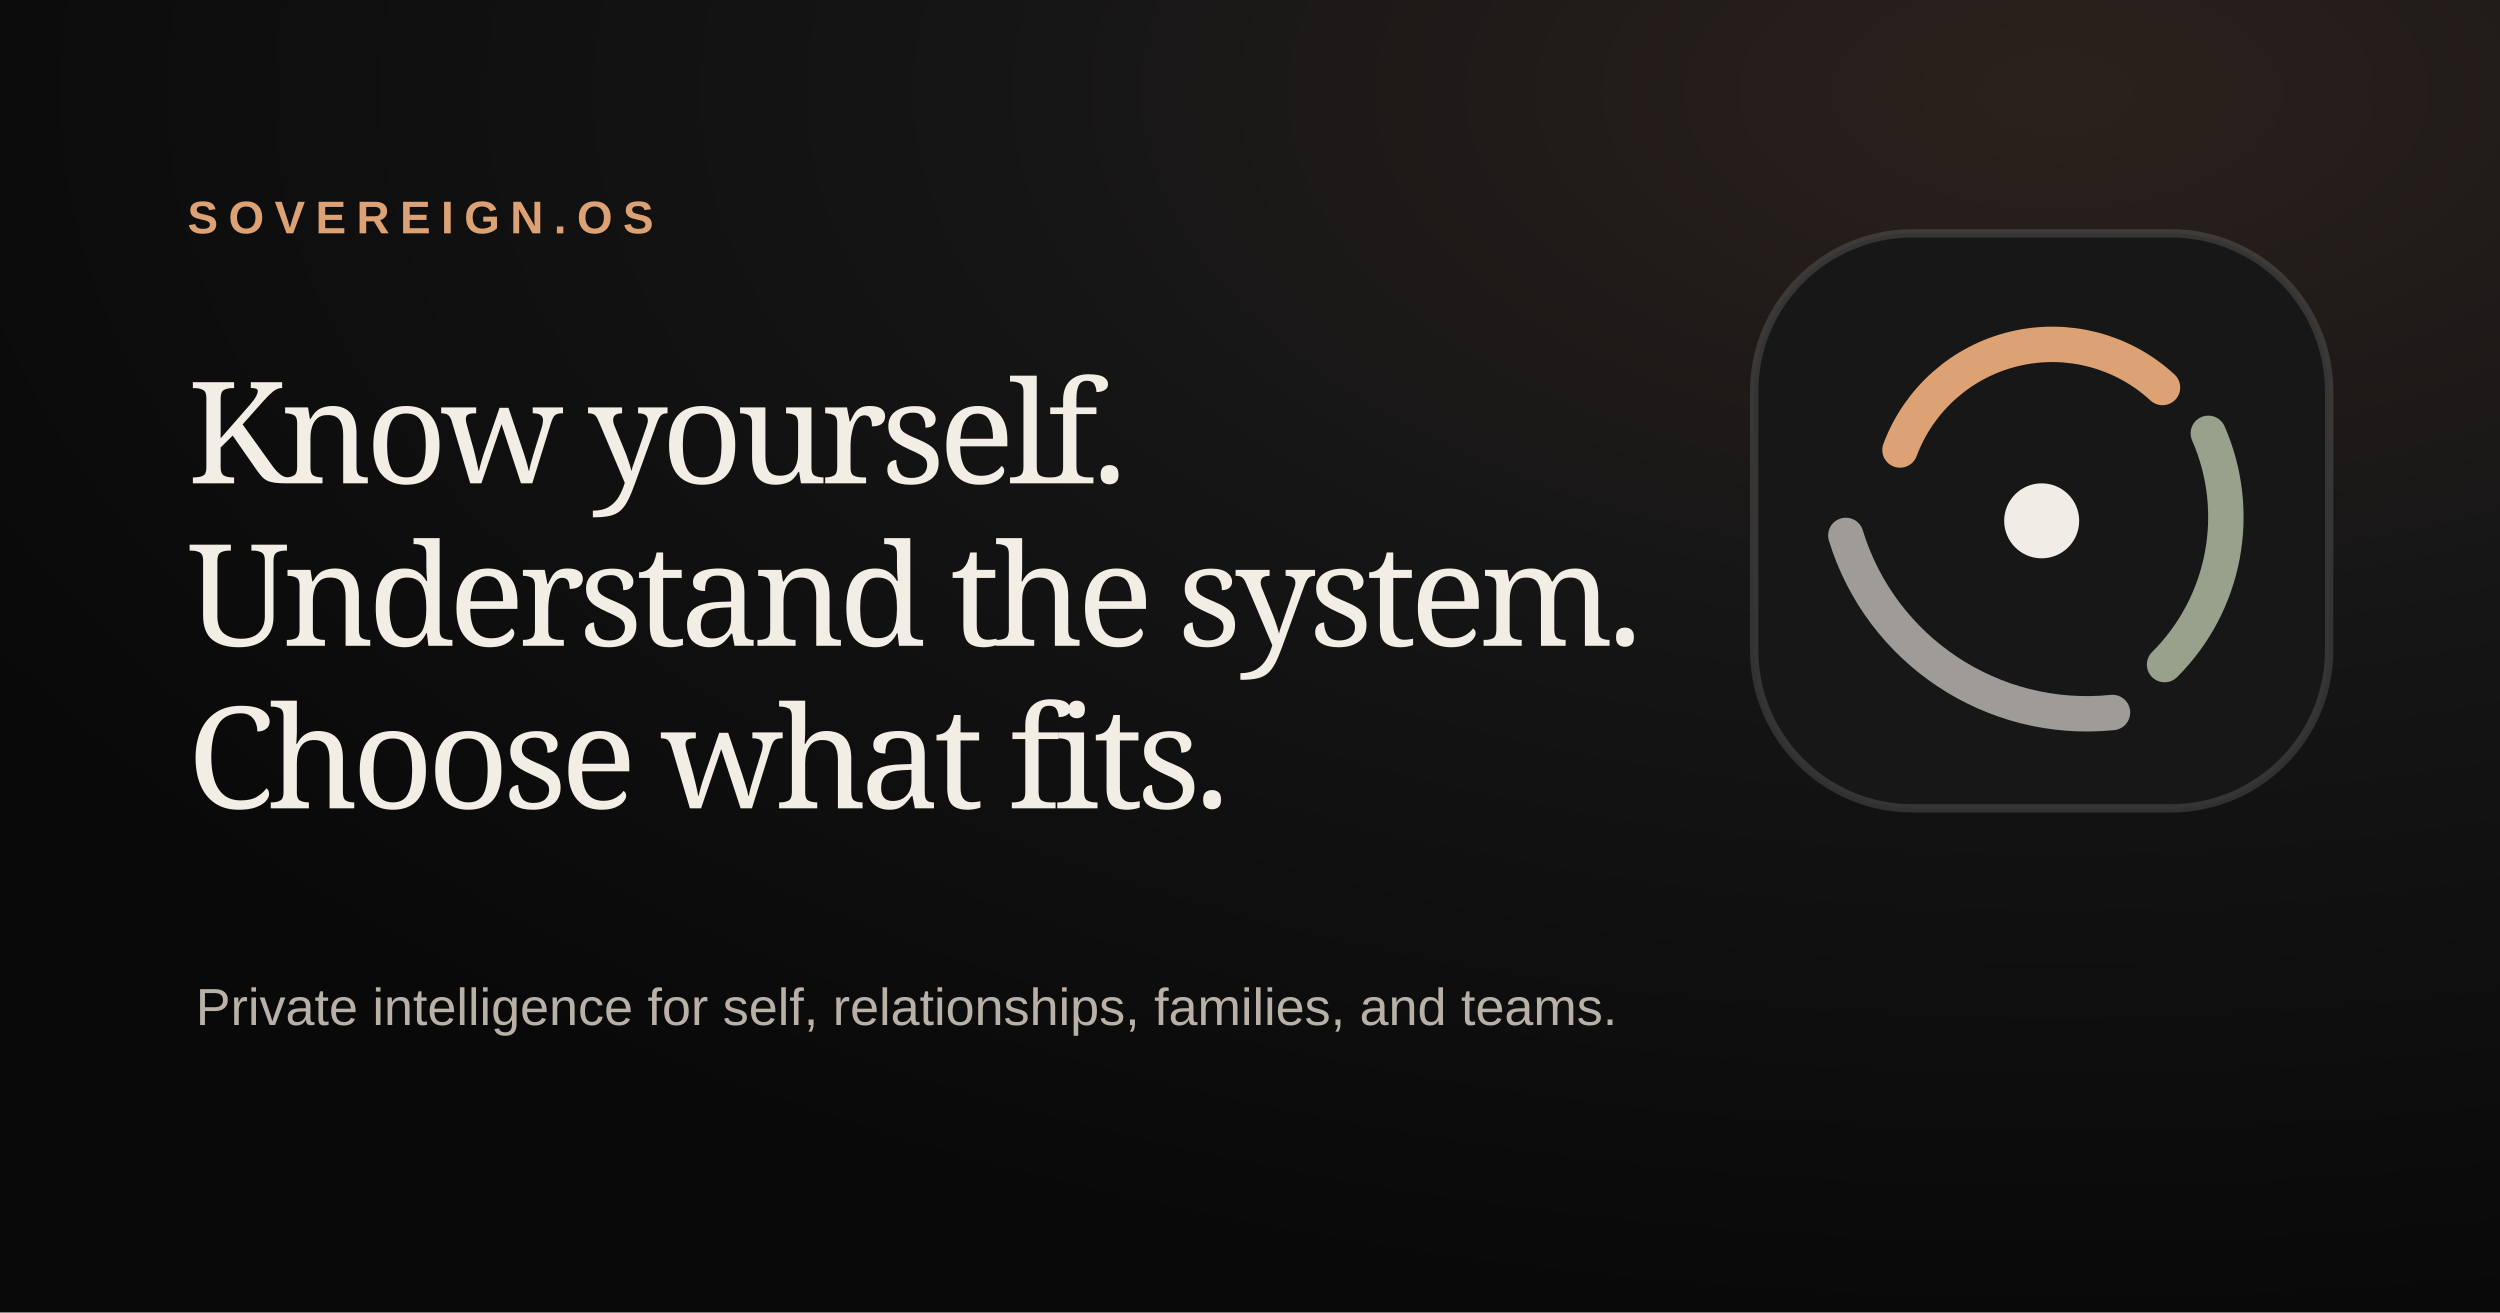
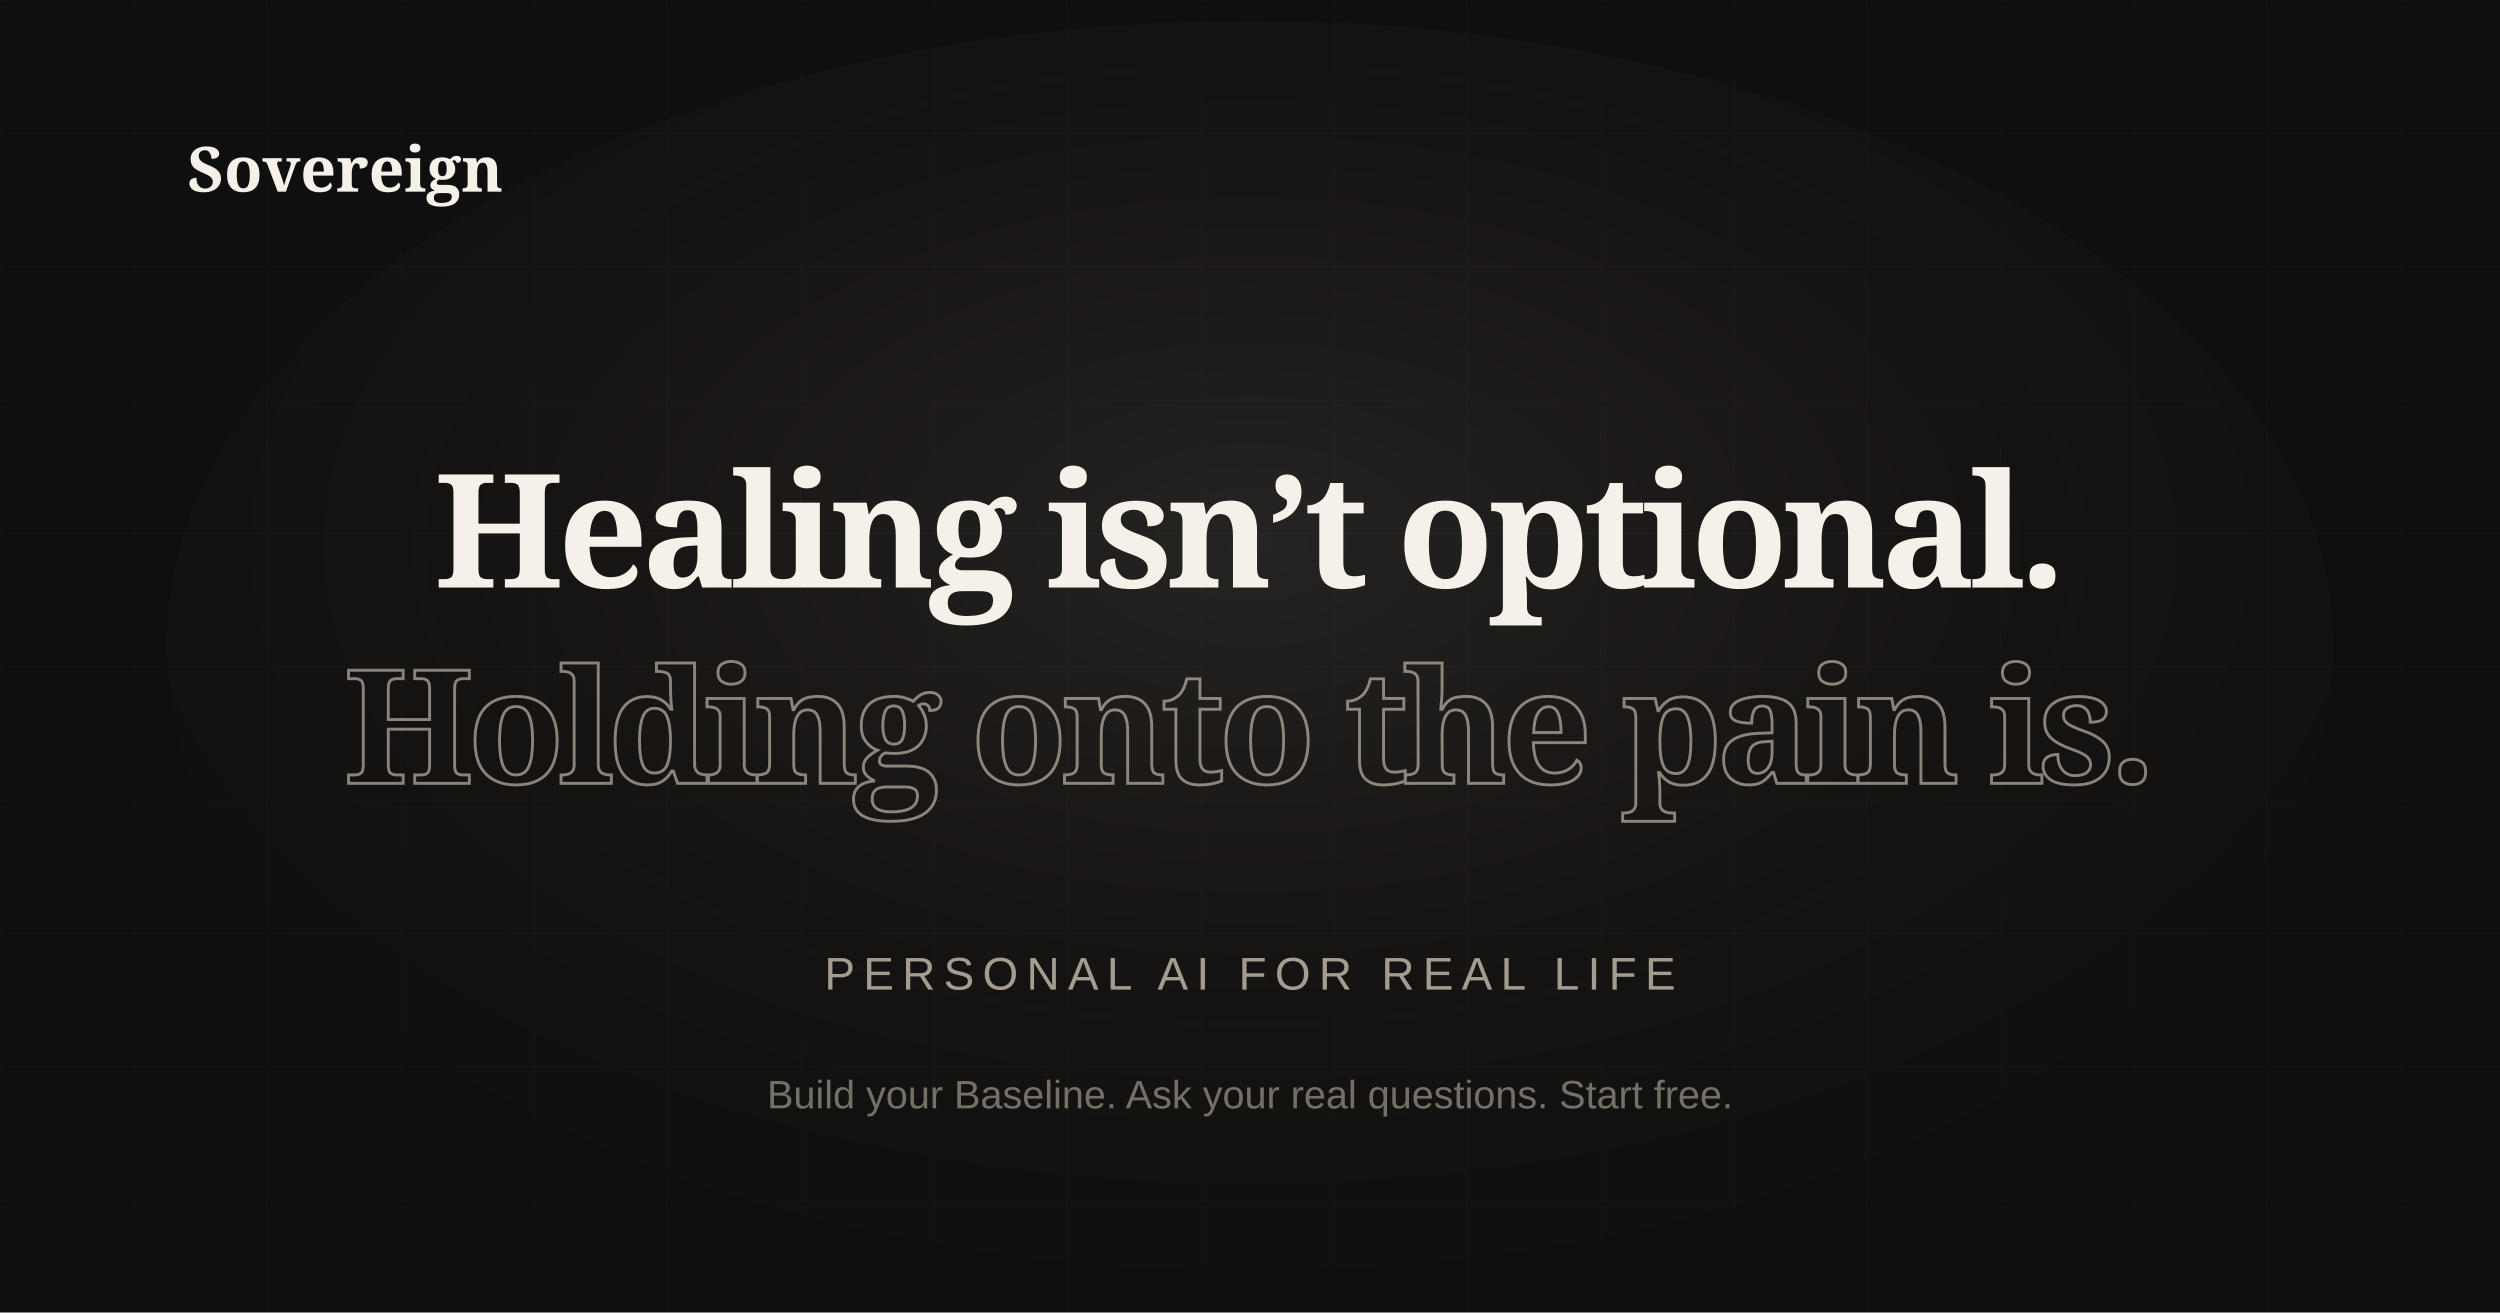
<svg xmlns="http://www.w3.org/2000/svg" width="1200" height="630" viewBox="0 0 1200 630" role="img" aria-labelledby="title desc">
  <defs>
-     <radialGradient id="bg" cx="82%" cy="7%" r="94%">
-       <stop offset="0" stop-color="#2b211c" />
-       <stop offset=".46" stop-color="#151516" />
-       <stop offset="1" stop-color="#09090a" />
+     <radialGradient id="glow" cx="50%" cy="42%" r="66%">
+       <stop offset="0" stop-color="#e8ddd0" stop-opacity=".10" />
+       <stop offset=".55" stop-color="#c89370" stop-opacity=".035" />
+       <stop offset="1" stop-color="#0f0f0f" stop-opacity="0" />
    </radialGradient>
+     <pattern id="grid" width="64" height="64" patternUnits="userSpaceOnUse">
+       <path d="M64 0H0V64" fill="none" stroke="#e8ddd0" stroke-opacity=".025" />
+     </pattern>
  </defs>
-   <rect width="1200" height="630" fill="url(#bg)" />
-   <rect x="842" y="112" width="276" height="276" rx="76" fill="#171718" stroke="#f1ece5" stroke-opacity=".14" stroke-width="4" />
-   <circle cx="980" cy="250" r="18" fill="#f1ece5" />
-   <path d="M912 216A78 78 0 0 1 1038 186" fill="none" stroke="#dda273" stroke-width="17" stroke-linecap="round" />
-   <path d="M1060 208A100 100 0 0 1 1039 319" fill="none" stroke="#98a18c" stroke-width="17" stroke-linecap="round" />
-   <path d="M1014 342A121 121 0 0 1 886 257" fill="none" stroke="#f1ece5" stroke-opacity=".62" stroke-width="17" stroke-linecap="round" />
-   <text x="90" y="112" fill="#dda273" font-family="Arial, sans-serif" font-size="22" font-weight="700" letter-spacing="5">SOVEREIGN.OS</text>
-   <text x="90" y="232" fill="#f2ede5" font-family="Georgia, serif" font-size="68" letter-spacing="-3">Know yourself.</text>
-   <text x="90" y="310" fill="#f2ede5" font-family="Georgia, serif" font-size="68" letter-spacing="-3">Understand the system.</text>
-   <text x="90" y="388" fill="#f2ede5" font-family="Georgia, serif" font-size="68" letter-spacing="-3">Choose what fits.</text>
-   <text x="94" y="492" fill="#b9b1a7" font-family="Arial, sans-serif" font-size="25">Private intelligence for self, relationships, families, and teams.</text>
+   <rect width="1200" height="630" fill="#0f0f0f" />
+   <rect width="1200" height="630" fill="url(#grid)" />
+   <ellipse cx="600" cy="310" rx="520" ry="300" fill="url(#glow)" />
+   <text x="90" y="92" fill="#f5f1e8" font-family="Georgia, serif" font-size="30" font-weight="700">Sovereign</text>
+   <g text-anchor="middle" font-family="Georgia, serif" font-weight="700" letter-spacing="-3">
+     <text x="600" y="282" fill="#f5f1e8" font-size="76">Healing isn’t optional.</text>
+     <text x="600" y="376" fill="none" stroke="#e8ddd0" stroke-opacity=".55" stroke-width="1.4" font-size="76">Holding onto the pain is.</text>
+   </g>
+   <text x="600" y="475" text-anchor="middle" fill="#a39c8f" font-family="Arial, sans-serif" font-size="22" letter-spacing="4">PERSONAL AI FOR REAL LIFE</text>
+   <text x="600" y="532" text-anchor="middle" fill="#746f67" font-family="Arial, sans-serif" font-size="19">Build your Baseline. Ask your real questions. Start free.</text>
</svg>
